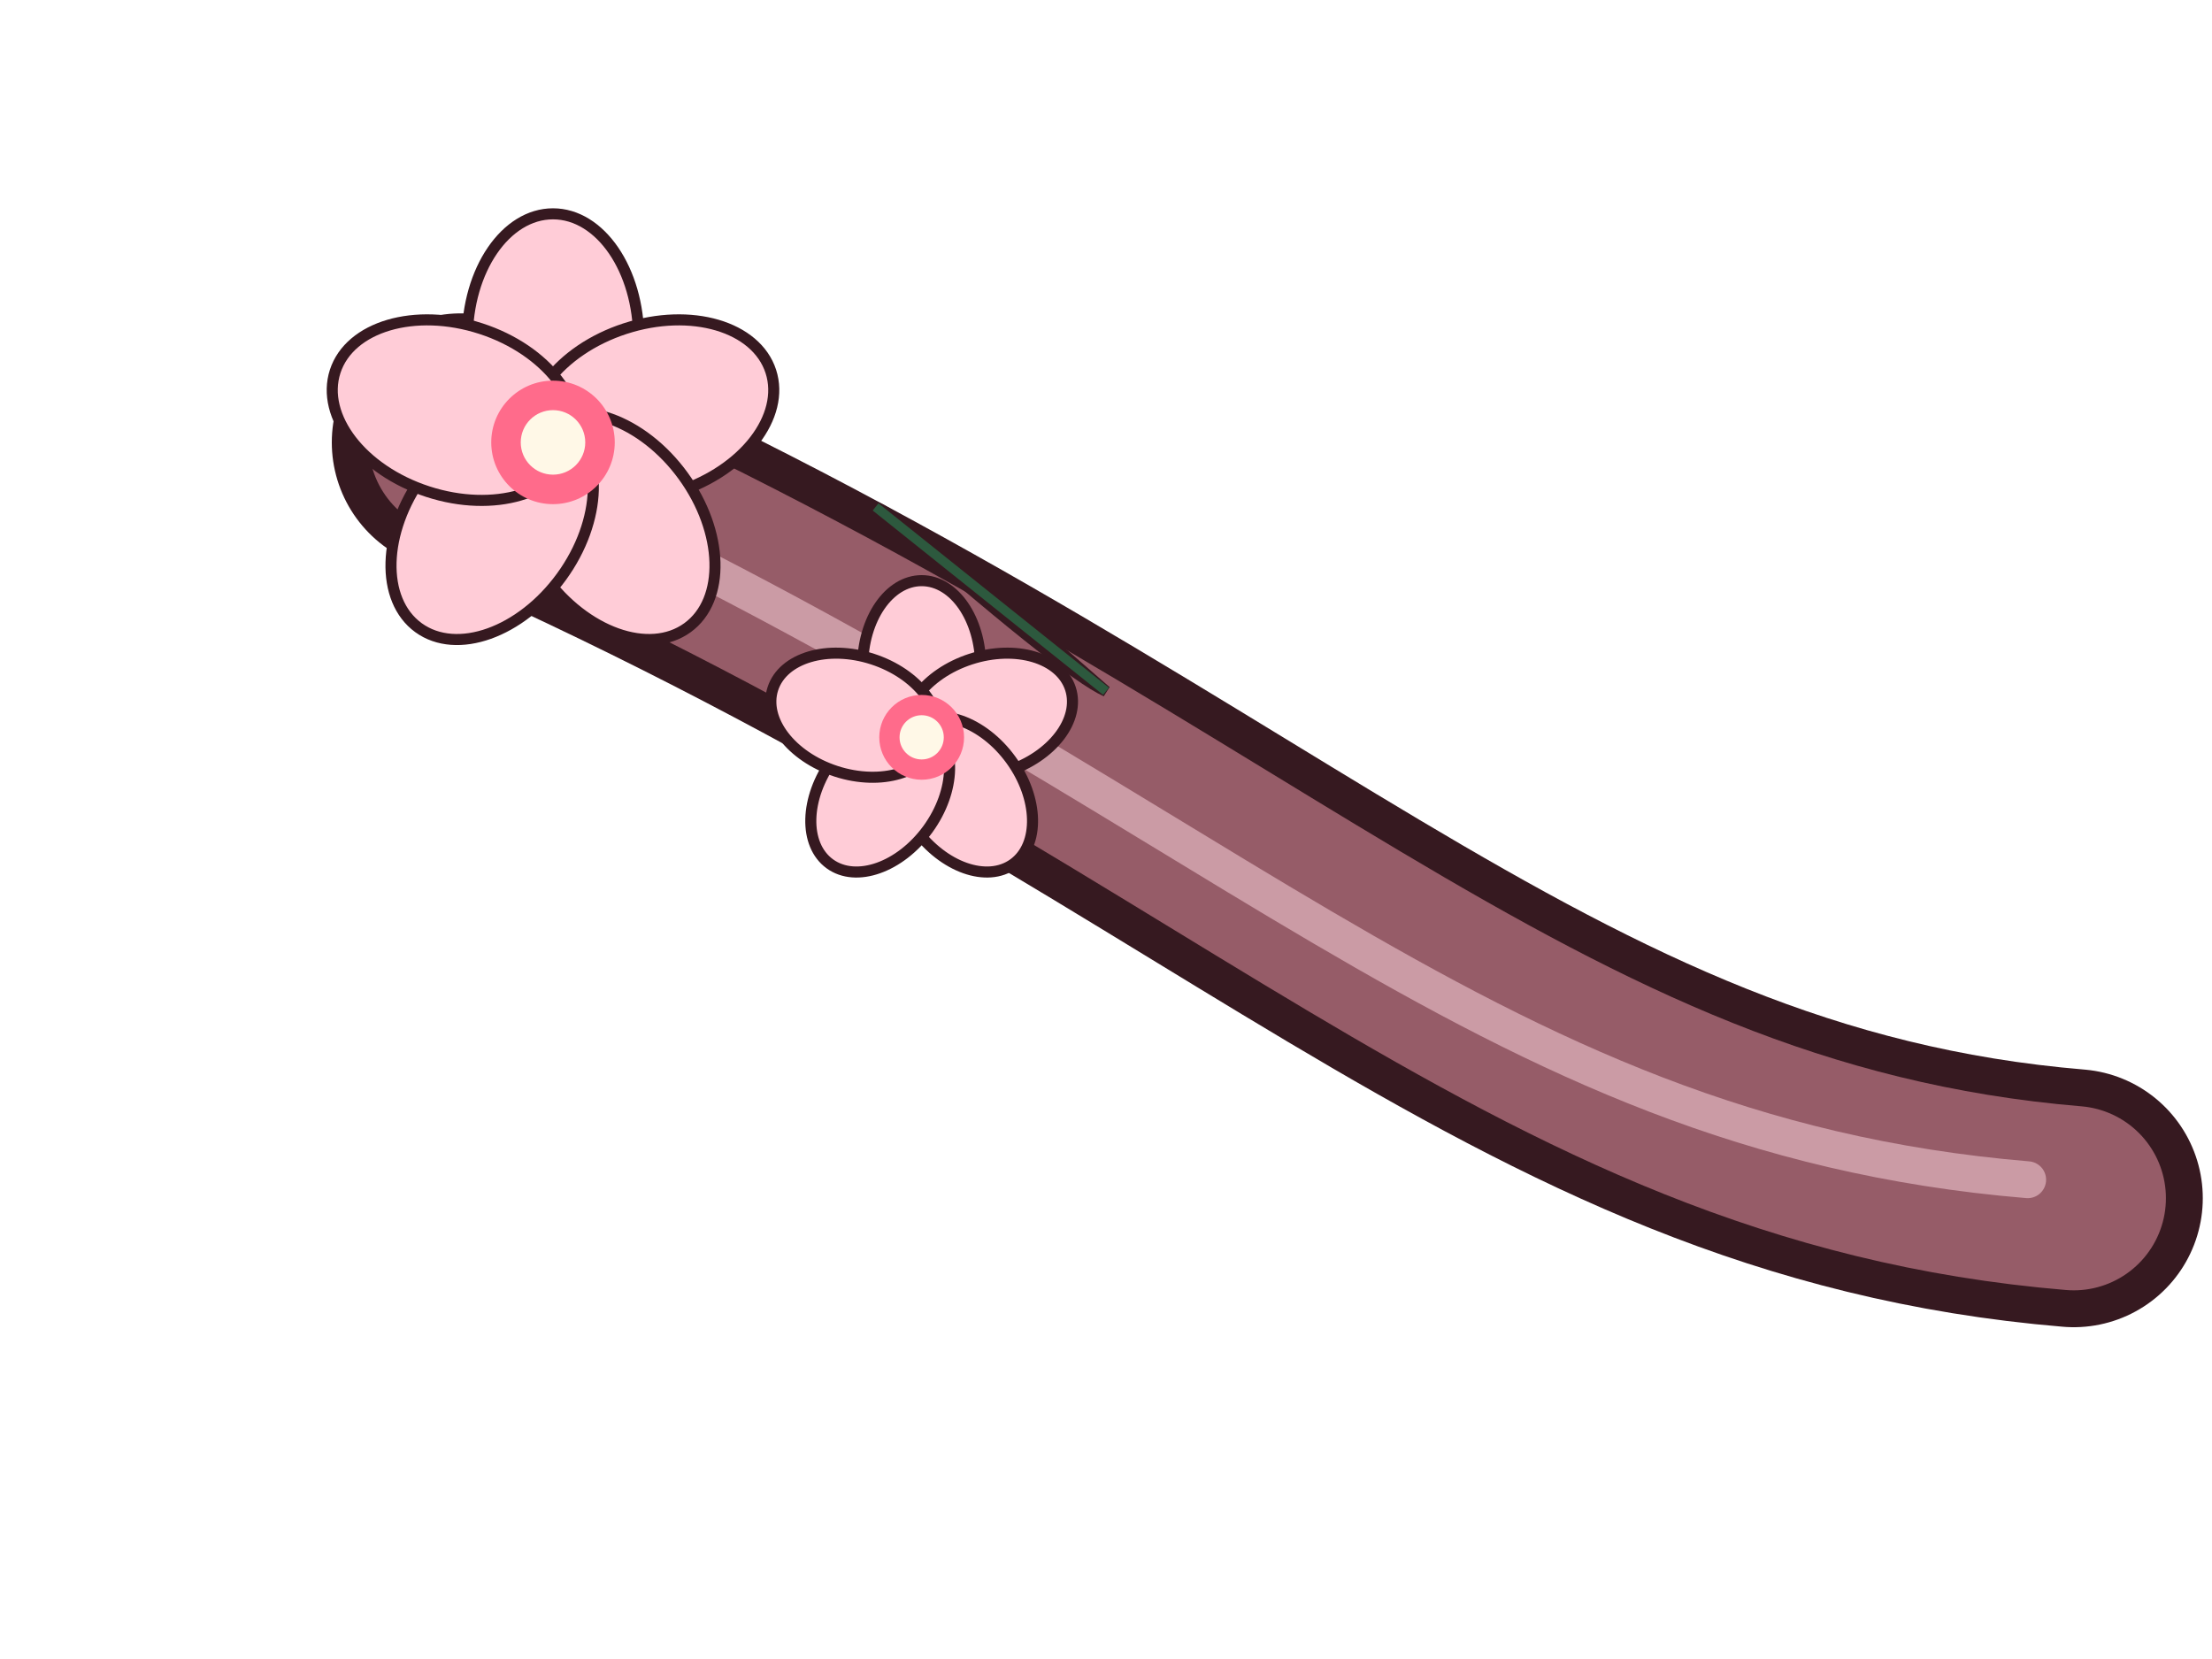
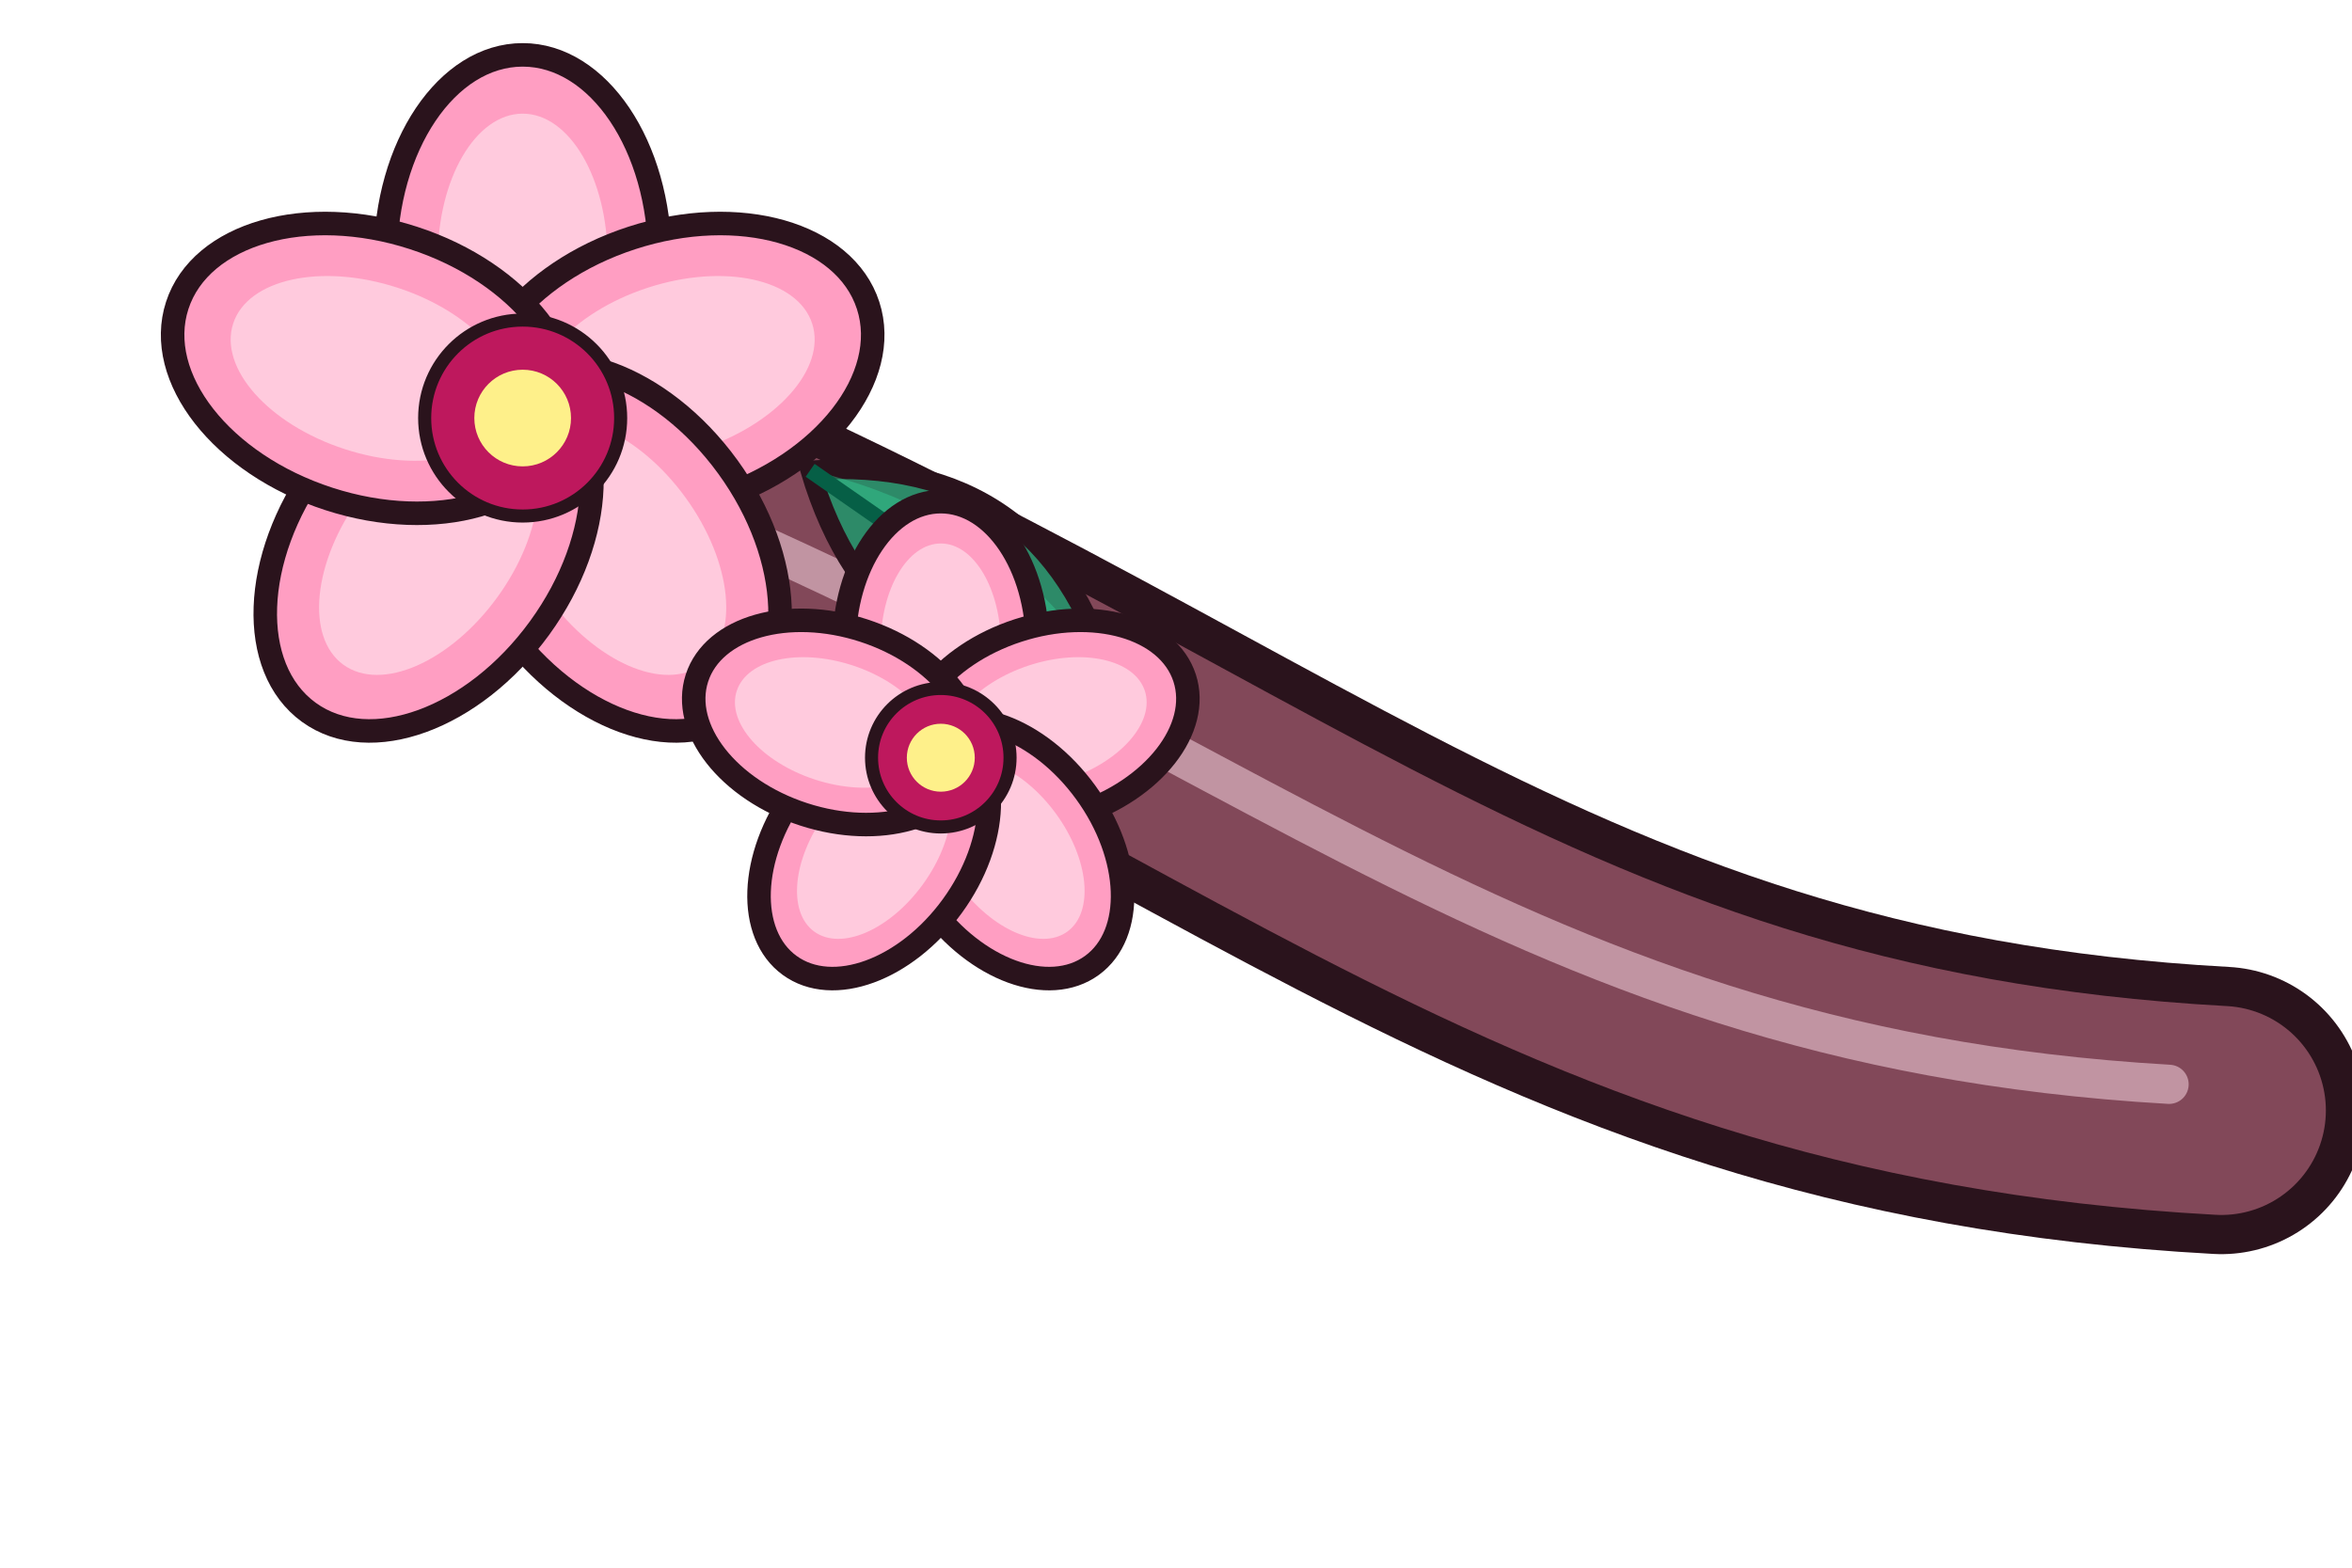
- <svg xmlns="http://www.w3.org/2000/svg" width="240" height="180" viewBox="0 0 240 180">
-   <path d="M225 130 C165 125 135 85 50 48" stroke="#361920" stroke-width="28" fill="none" stroke-linecap="round" />
-   <path d="M225 130 C165 125 135 85 50 48" stroke="#965C68" stroke-width="20" fill="none" stroke-linecap="round" />
-   <path d="M220 128 C160 123 132 86 52 50" stroke="#FFD9E2" stroke-width="4" opacity=".5" fill="none" stroke-linecap="round" />
-   <path d="M120 75 Q99.5 57 95 55 Q115.5 73 120 75 Z" fill="#5C946E" stroke="#361920" stroke-width="1.2" />
-   <line x1="120" y1="75" x2="95" y2="55" stroke="#2D593E" stroke-width="1" />
-   <ellipse cx="60.0" cy="36.8" rx="9.3" ry="13.6" fill="#FFCCD7" stroke="#361920" stroke-width="1.2" transform="rotate(0 60.0 36.8)" />
-   <ellipse cx="70.7" cy="44.5" rx="9.3" ry="13.6" fill="#FFCCD7" stroke="#361920" stroke-width="1.2" transform="rotate(72 70.7 44.5)" />
-   <ellipse cx="66.6" cy="57.1" rx="9.3" ry="13.6" fill="#FFCCD7" stroke="#361920" stroke-width="1.2" transform="rotate(144 66.6 57.1)" />
-   <ellipse cx="53.4" cy="57.1" rx="9.3" ry="13.6" fill="#FFCCD7" stroke="#361920" stroke-width="1.2" transform="rotate(216 53.4 57.1)" />
-   <ellipse cx="49.3" cy="44.5" rx="9.3" ry="13.6" fill="#FFCCD7" stroke="#361920" stroke-width="1.2" transform="rotate(288 49.3 44.5)" />
-   <circle cx="60" cy="48" r="6.7" fill="#FF6B8B" />
-   <circle cx="60" cy="48" r="3.5" fill="#FFF8E7" />
-   <ellipse cx="100.0" cy="72.3" rx="6.4" ry="9.3" fill="#FFCCD7" stroke="#361920" stroke-width="1.2" transform="rotate(0 100.0 72.3)" />
-   <ellipse cx="107.3" cy="77.6" rx="6.4" ry="9.3" fill="#FFCCD7" stroke="#361920" stroke-width="1.2" transform="rotate(72 107.3 77.6)" />
-   <ellipse cx="104.5" cy="86.2" rx="6.4" ry="9.3" fill="#FFCCD7" stroke="#361920" stroke-width="1.2" transform="rotate(144 104.5 86.2)" />
-   <ellipse cx="95.5" cy="86.2" rx="6.4" ry="9.3" fill="#FFCCD7" stroke="#361920" stroke-width="1.2" transform="rotate(216 95.5 86.2)" />
-   <ellipse cx="92.7" cy="77.6" rx="6.4" ry="9.3" fill="#FFCCD7" stroke="#361920" stroke-width="1.2" transform="rotate(288 92.7 77.6)" />
-   <circle cx="100" cy="80" r="4.6" fill="#FF6B8B" />
-   <circle cx="100" cy="80" r="2.4" fill="#FFF8E7" />
+ <svg xmlns="http://www.w3.org/2000/svg" width="180" height="120" viewBox="0 0 180 120">
+   <path d="M170 85 C115 82 95 55 35 32" stroke="#2A131C" stroke-width="22" fill="none" stroke-linecap="round" />
+   <path d="M170 85 C115 82 95 55 35 32" stroke="#824859" stroke-width="16" fill="none" stroke-linecap="round" />
+   <path d="M166 83 C114 80 94 54 37 33" stroke="#FFE0EB" stroke-width="3" opacity=".5" fill="none" stroke-linecap="round" />
+   <path d="M85 52 Q79.9 34.8 62 36 Q67.1 53.2 85 52 Z" fill="#2D8A68" stroke="#2A131C" stroke-width="1.5" />
+   <path d="M85 52 Q76.7 39.4 62 36 Z" fill="#34D399" opacity=".4" />
+   <line x1="85" y1="52" x2="62" y2="36" stroke="#065F46" stroke-width="1.2" />
+   <ellipse cx="40.0" cy="19.8" rx="10.5" ry="15.6" fill="#FF9EC2" stroke="#2A131C" stroke-width="1.8" transform="rotate(0 40.0 19.8)" />
+   <ellipse cx="40.0" cy="19.8" rx="6.5" ry="11.1" fill="#FFF5F8" opacity=".5" transform="rotate(0 40.0 19.8)" />
+   <ellipse cx="51.6" cy="28.2" rx="10.5" ry="15.6" fill="#FF9EC2" stroke="#2A131C" stroke-width="1.8" transform="rotate(72 51.6 28.2)" />
+   <ellipse cx="51.6" cy="28.2" rx="6.5" ry="11.1" fill="#FFF5F8" opacity=".5" transform="rotate(72 51.6 28.2)" />
+   <ellipse cx="47.2" cy="41.9" rx="10.5" ry="15.6" fill="#FF9EC2" stroke="#2A131C" stroke-width="1.8" transform="rotate(144 47.2 41.9)" />
+   <ellipse cx="47.2" cy="41.9" rx="6.5" ry="11.1" fill="#FFF5F8" opacity=".5" transform="rotate(144 47.2 41.9)" />
+   <ellipse cx="32.8" cy="41.9" rx="10.5" ry="15.6" fill="#FF9EC2" stroke="#2A131C" stroke-width="1.8" transform="rotate(216 32.8 41.9)" />
+   <ellipse cx="32.8" cy="41.9" rx="6.5" ry="11.1" fill="#FFF5F8" opacity=".5" transform="rotate(216 32.8 41.9)" />
+   <ellipse cx="28.4" cy="28.2" rx="10.5" ry="15.6" fill="#FF9EC2" stroke="#2A131C" stroke-width="1.8" transform="rotate(288 28.4 28.2)" />
+   <ellipse cx="28.4" cy="28.2" rx="6.5" ry="11.1" fill="#FFF5F8" opacity=".5" transform="rotate(288 28.4 28.2)" />
+   <circle cx="40" cy="32" r="7.5" fill="#BE185D" stroke="#2A131C" stroke-width="1" />
+   <circle cx="40" cy="32" r="3.7" fill="#FEF08A" />
+   <ellipse cx="72.0" cy="49.4" rx="7.4" ry="11.0" fill="#FF9EC2" stroke="#2A131C" stroke-width="1.8" transform="rotate(0 72.0 49.4)" />
+   <ellipse cx="72.0" cy="49.4" rx="4.6" ry="7.8" fill="#FFF5F8" opacity=".5" transform="rotate(0 72.0 49.4)" />
+   <ellipse cx="80.2" cy="55.3" rx="7.4" ry="11.0" fill="#FF9EC2" stroke="#2A131C" stroke-width="1.8" transform="rotate(72 80.2 55.3)" />
+   <ellipse cx="80.2" cy="55.3" rx="4.6" ry="7.8" fill="#FFF5F8" opacity=".5" transform="rotate(72 80.2 55.3)" />
+   <ellipse cx="77.1" cy="65.0" rx="7.4" ry="11.0" fill="#FF9EC2" stroke="#2A131C" stroke-width="1.8" transform="rotate(144 77.1 65.0)" />
+   <ellipse cx="77.1" cy="65.0" rx="4.6" ry="7.8" fill="#FFF5F8" opacity=".5" transform="rotate(144 77.1 65.0)" />
+   <ellipse cx="66.9" cy="65.0" rx="7.4" ry="11.0" fill="#FF9EC2" stroke="#2A131C" stroke-width="1.8" transform="rotate(216 66.9 65.0)" />
+   <ellipse cx="66.9" cy="65.0" rx="4.6" ry="7.8" fill="#FFF5F8" opacity=".5" transform="rotate(216 66.9 65.0)" />
+   <ellipse cx="63.8" cy="55.3" rx="7.4" ry="11.0" fill="#FF9EC2" stroke="#2A131C" stroke-width="1.8" transform="rotate(288 63.8 55.3)" />
+   <ellipse cx="63.8" cy="55.3" rx="4.6" ry="7.8" fill="#FFF5F8" opacity=".5" transform="rotate(288 63.8 55.3)" />
+   <circle cx="72" cy="58" r="5.3" fill="#BE185D" stroke="#2A131C" stroke-width="1" />
+   <circle cx="72" cy="58" r="2.6" fill="#FEF08A" />
</svg>
